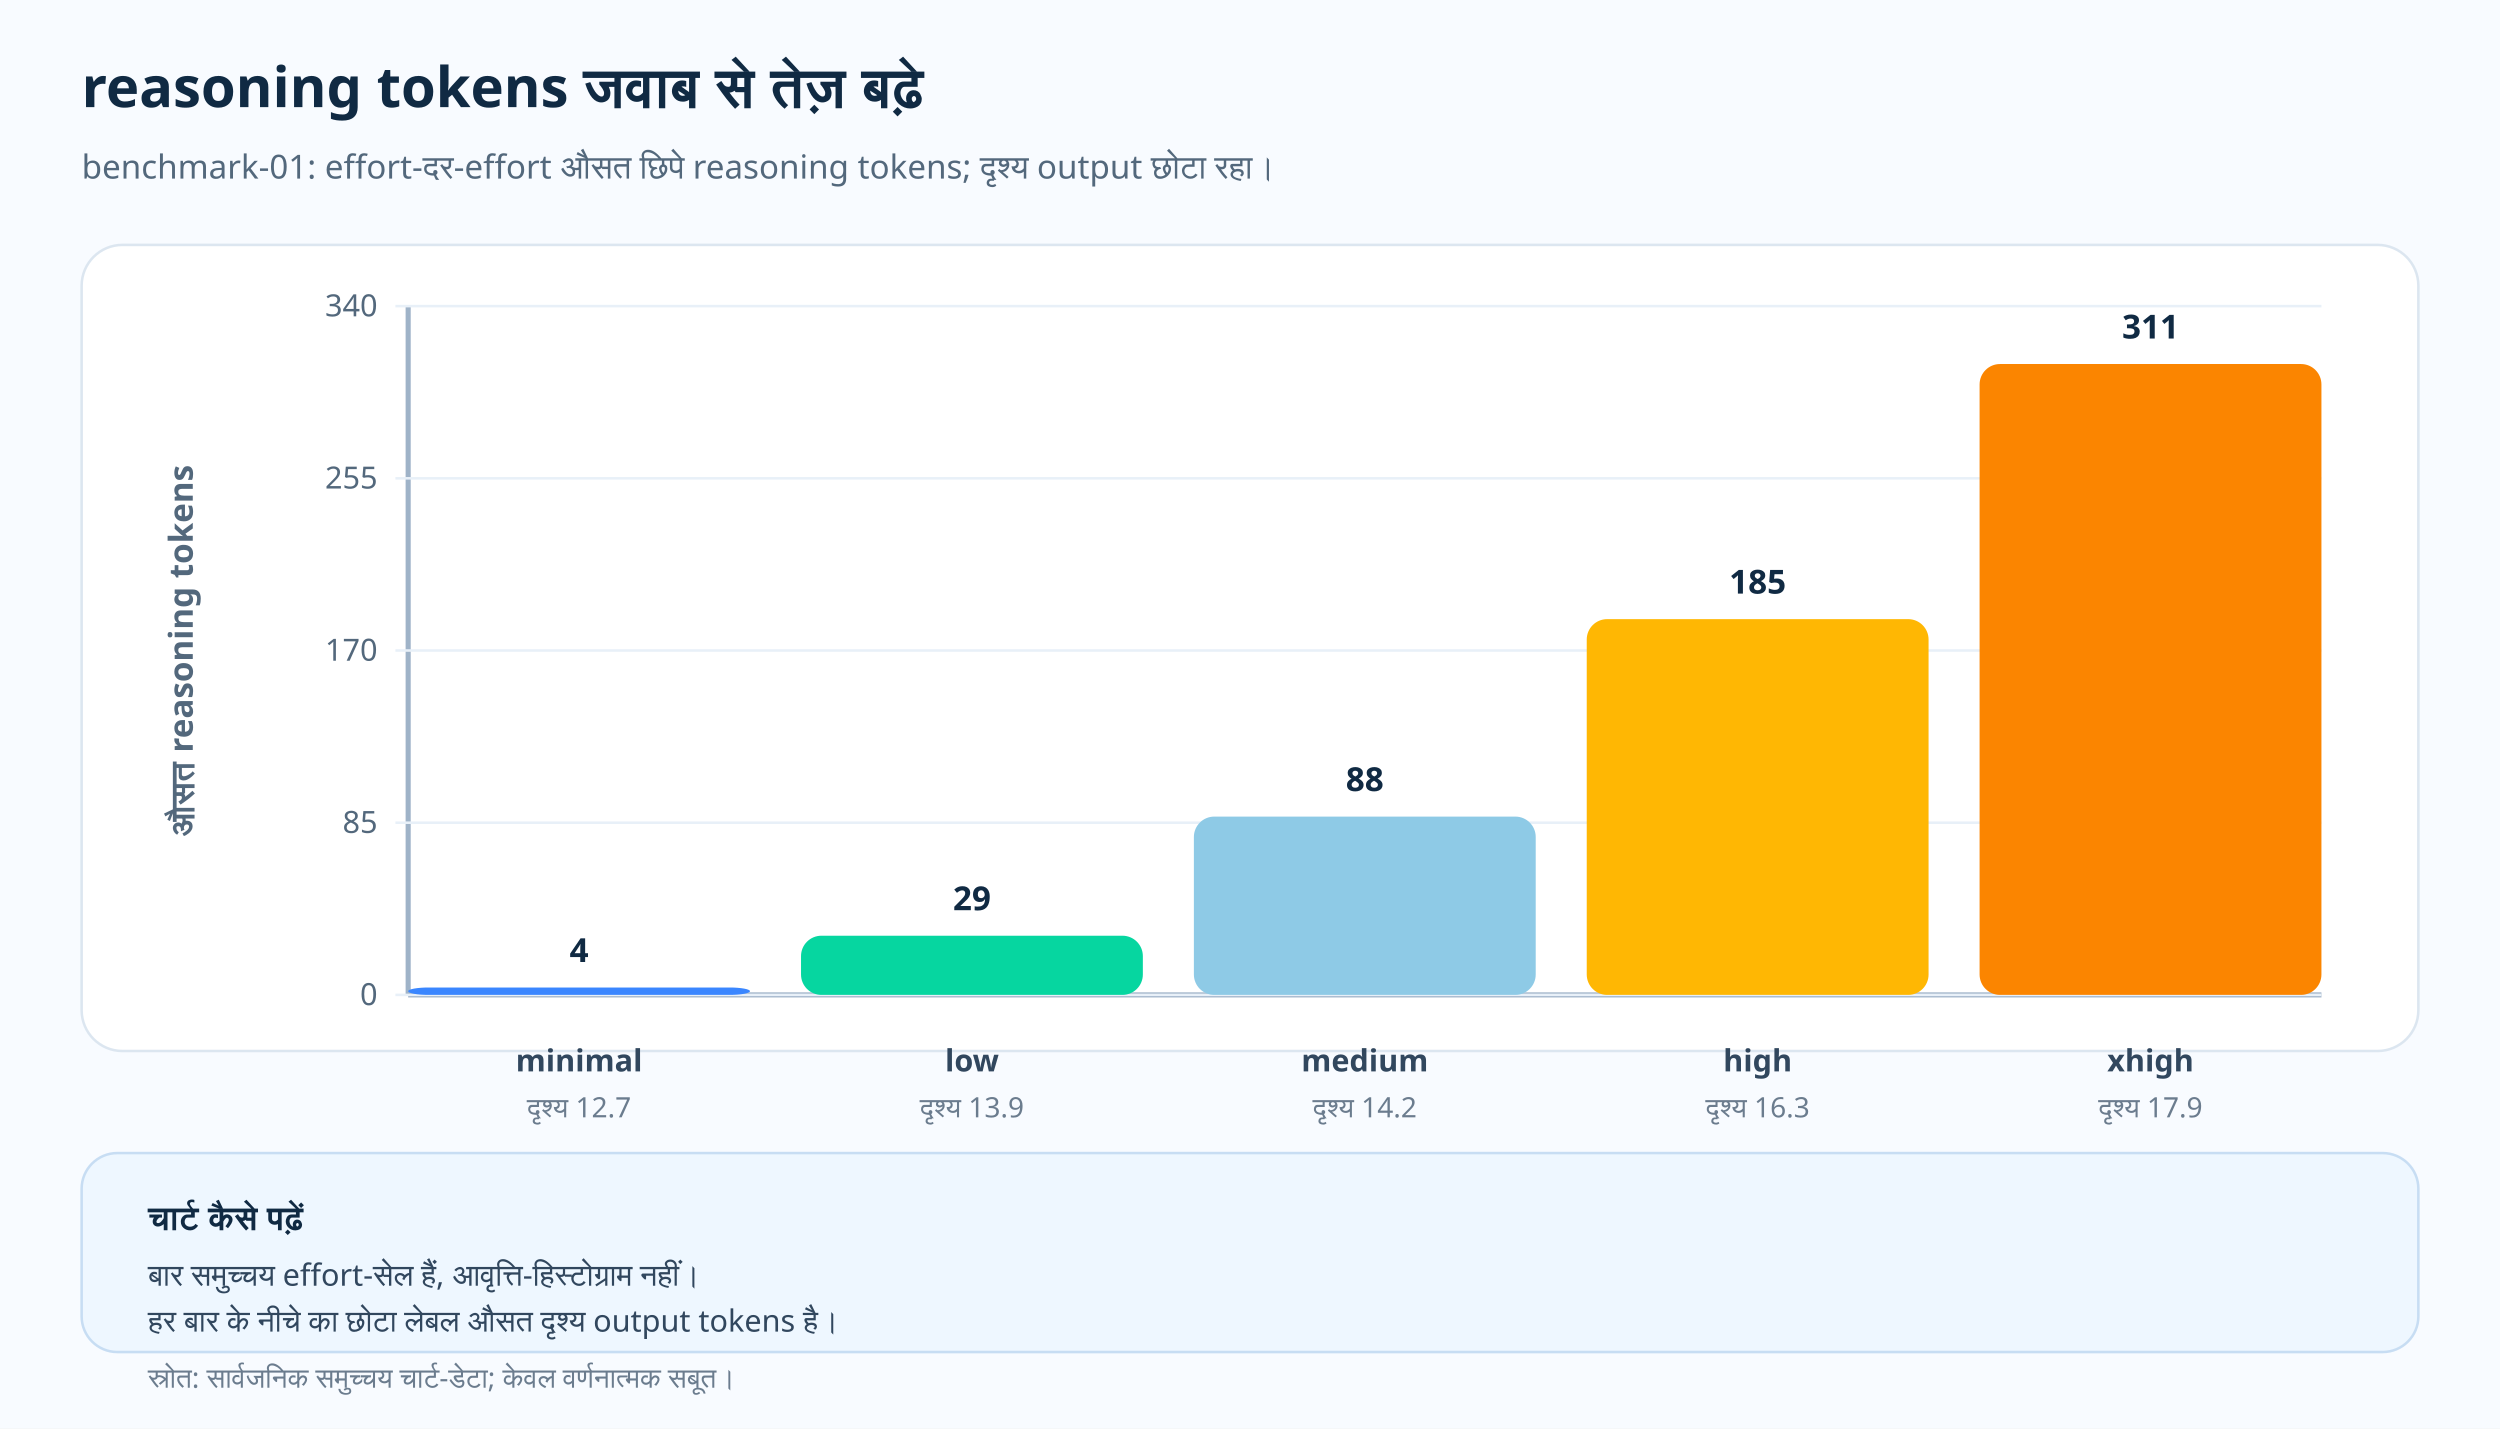
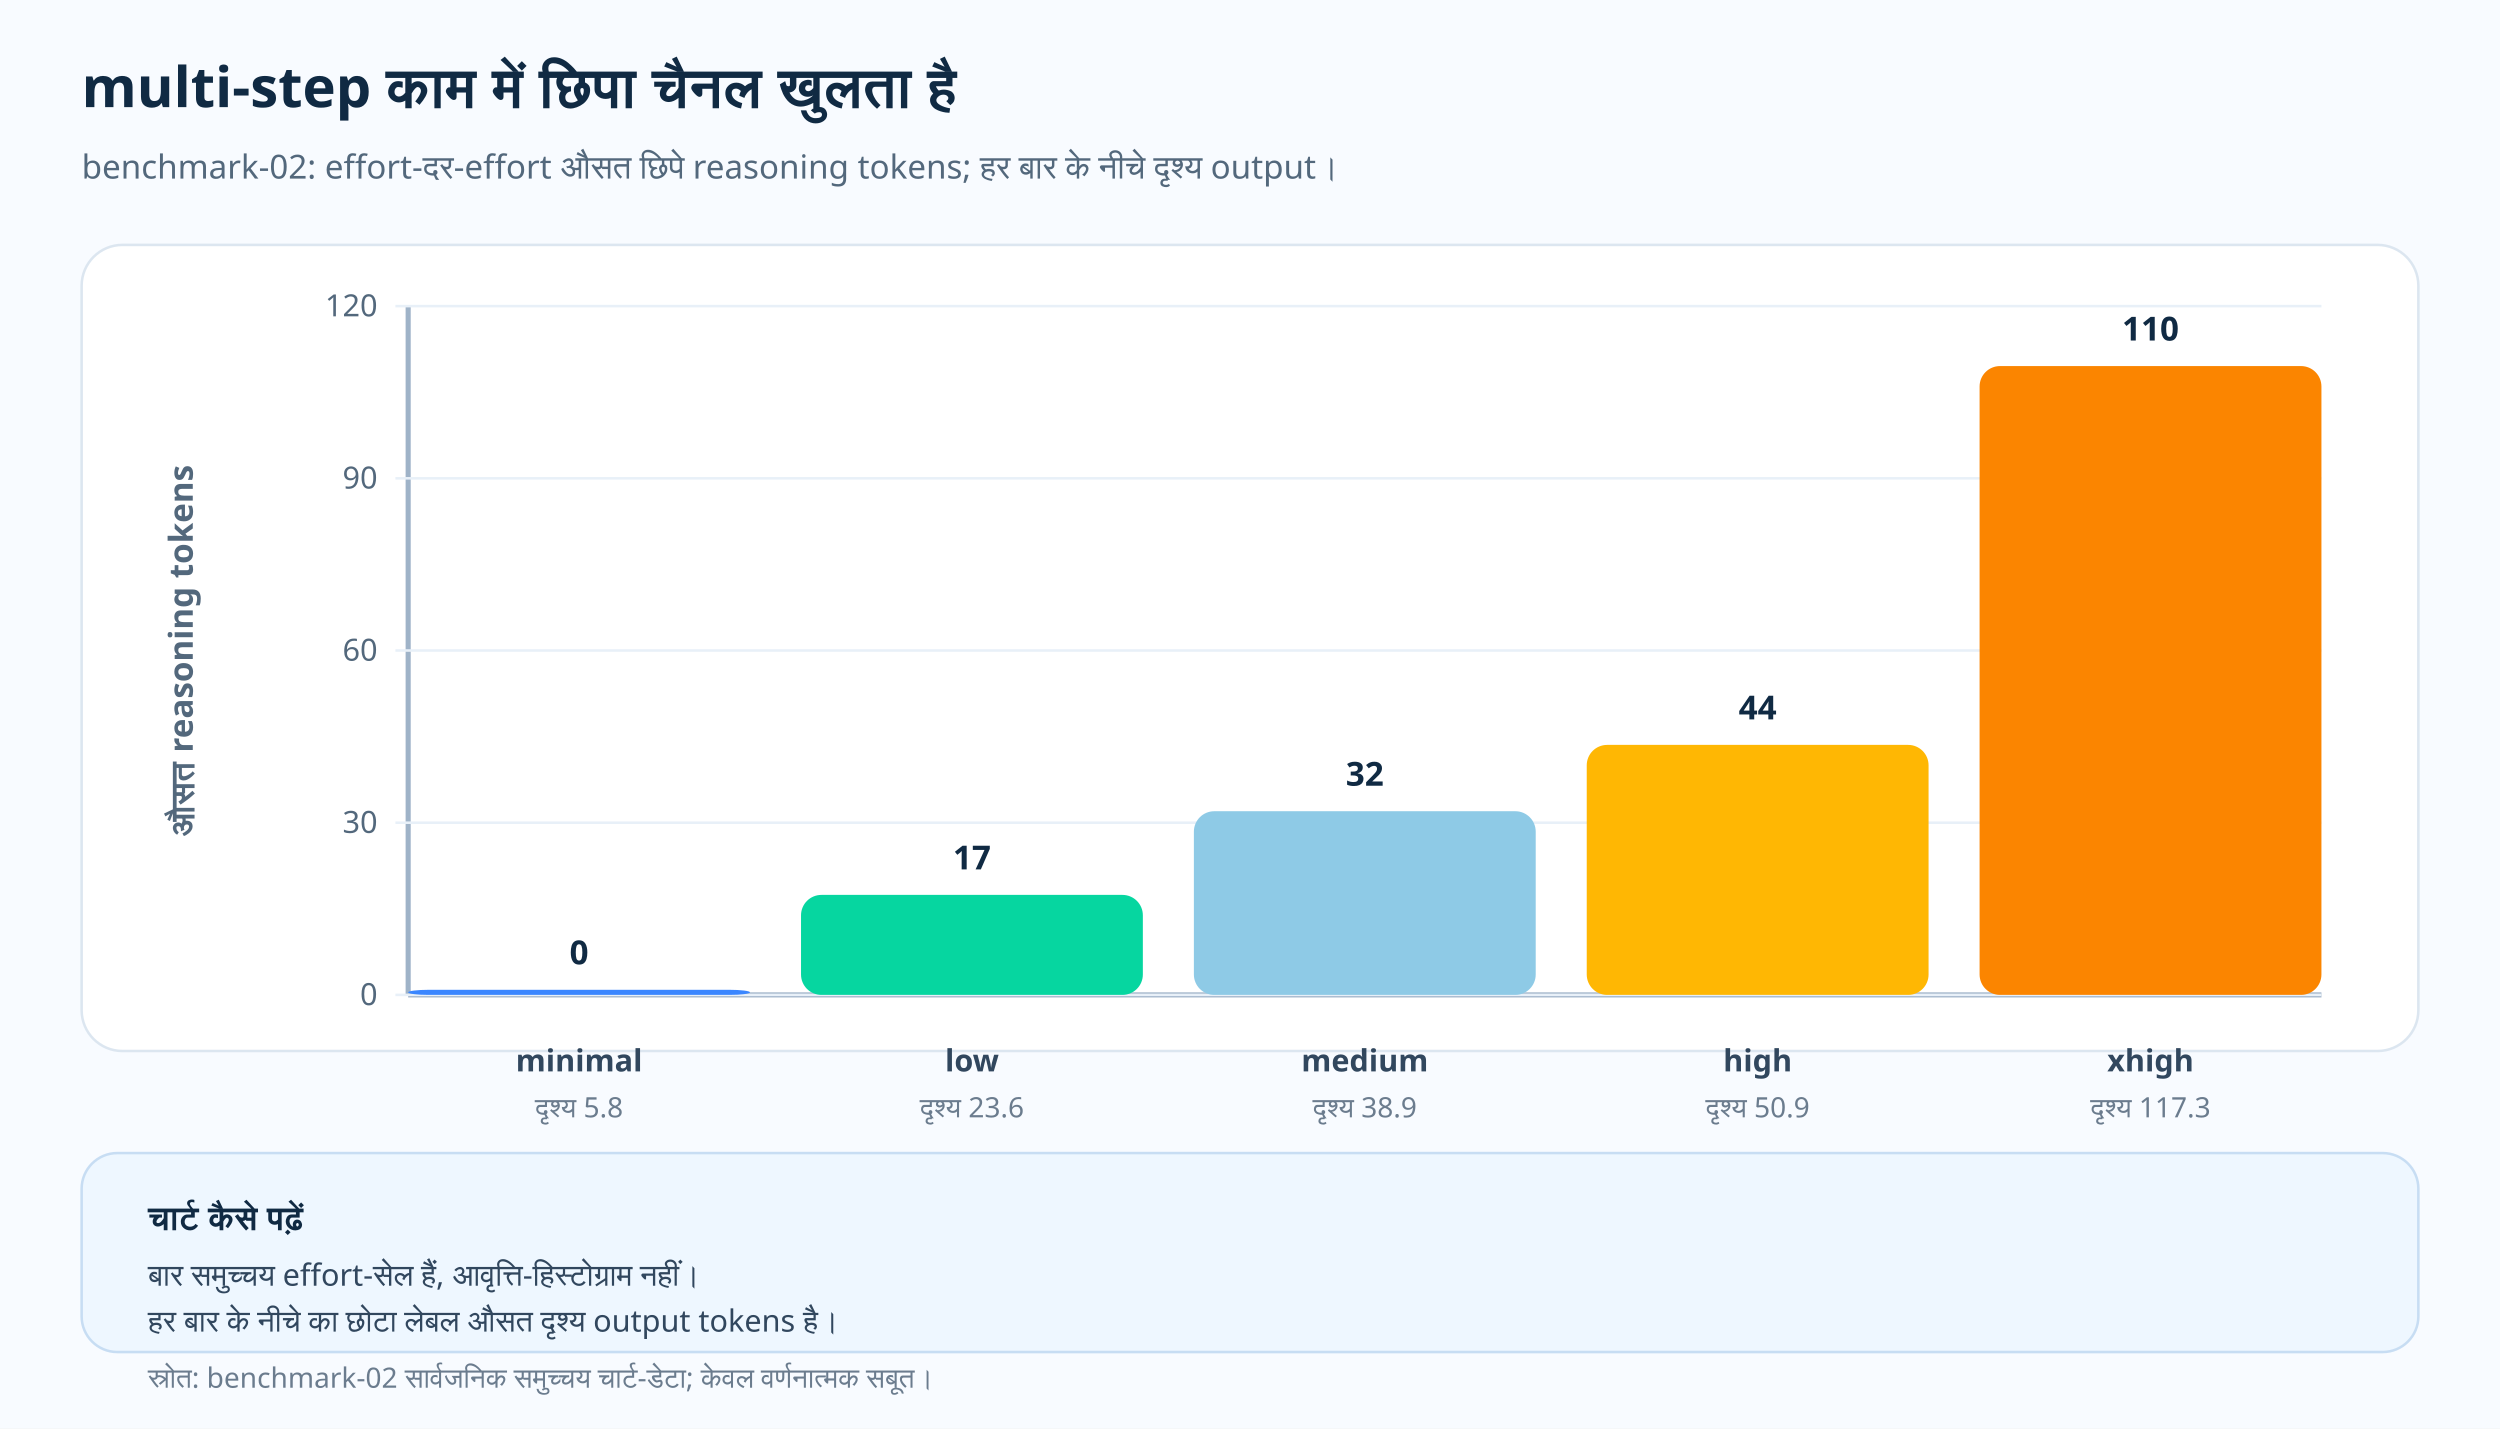
<svg xmlns="http://www.w3.org/2000/svg" role="img" aria-labelledby="title desc" viewBox="0 0 980 560">
  <rect width="980" height="560" fill="#f8fbff" />
-   <text x="32" y="42" font-family="Segoe UI, system-ui, sans-serif" font-size="22" font-weight="700" fill="#102a43">reasoning tokens जवाब से तेज़ बढ़े</text>
-   <text x="32" y="70" font-family="Segoe UI, system-ui, sans-serif" font-size="13" fill="#53687c">benchmark-01: effort-दर-effort औसत छिपे reasoning tokens; दृश्य output छोटा रहा।</text>
+   <text x="32" y="42" font-family="Segoe UI, system-ui, sans-serif" font-size="22" font-weight="700" fill="#102a43">multi-step काम में छिपा चैनल खुलता है</text>
+   <text x="32" y="70" font-family="Segoe UI, system-ui, sans-serif" font-size="13" fill="#53687c">benchmark-02: effort-दर-effort औसत छिपे reasoning tokens; हर बार के नीचे दृश्य output।</text>
  <rect x="32" y="96" width="916" height="316" rx="16" fill="#fff" stroke="#dce6f0" />
  <line x1="160" y1="390" x2="910" y2="390" stroke="#9fb3c8" stroke-width="2" />
  <line x1="160" y1="120" x2="160" y2="390" stroke="#9fb3c8" stroke-width="2" />
  <line x1="155" y1="390.0" x2="910" y2="390.0" stroke="#e8f0f8" />
  <text x="148" y="394.0" text-anchor="end" font-family="Segoe UI, system-ui, sans-serif" font-size="12" fill="#53687c">0</text>
  <line x1="155" y1="322.5" x2="910" y2="322.5" stroke="#e8f0f8" />
-   <text x="148" y="326.5" text-anchor="end" font-family="Segoe UI, system-ui, sans-serif" font-size="12" fill="#53687c">85</text>
+   <text x="148" y="326.5" text-anchor="end" font-family="Segoe UI, system-ui, sans-serif" font-size="12" fill="#53687c">30</text>
  <line x1="155" y1="255.0" x2="910" y2="255.0" stroke="#e8f0f8" />
-   <text x="148" y="259.0" text-anchor="end" font-family="Segoe UI, system-ui, sans-serif" font-size="12" fill="#53687c">170</text>
+   <text x="148" y="259.0" text-anchor="end" font-family="Segoe UI, system-ui, sans-serif" font-size="12" fill="#53687c">60</text>
  <line x1="155" y1="187.5" x2="910" y2="187.5" stroke="#e8f0f8" />
-   <text x="148" y="191.5" text-anchor="end" font-family="Segoe UI, system-ui, sans-serif" font-size="12" fill="#53687c">255</text>
+   <text x="148" y="191.5" text-anchor="end" font-family="Segoe UI, system-ui, sans-serif" font-size="12" fill="#53687c">90</text>
  <line x1="155" y1="120.0" x2="910" y2="120.0" stroke="#e8f0f8" />
-   <text x="148" y="124.0" text-anchor="end" font-family="Segoe UI, system-ui, sans-serif" font-size="12" fill="#53687c">340</text>
+   <text x="148" y="124.0" text-anchor="end" font-family="Segoe UI, system-ui, sans-serif" font-size="12" fill="#53687c">120</text>
  <text x="76" y="255.0" transform="rotate(-90 76 255.0)" text-anchor="middle" font-family="Segoe UI, system-ui, sans-serif" font-size="13" font-weight="700" fill="#53687c">औसत reasoning tokens</text>
-   <rect x="160.0" y="387.1" width="134.0" height="2.9" rx="8" fill="#3a86ff" />
-   <text x="227.0" y="377.1" text-anchor="middle" font-family="Segoe UI, system-ui, sans-serif" font-size="13" font-weight="700" fill="#102a43">4</text>
+   <rect x="160.0" y="388.0" width="134.0" height="2.0" rx="8" fill="#3a86ff" />
+   <text x="227.0" y="378.0" text-anchor="middle" font-family="Segoe UI, system-ui, sans-serif" font-size="13" font-weight="700" fill="#102a43">0</text>
  <text x="227.0" y="420" text-anchor="middle" font-family="Segoe UI, system-ui, sans-serif" font-size="12" font-weight="700" fill="#31475e">minimal</text>
-   <text x="227.0" y="438" text-anchor="middle" font-family="Segoe UI, system-ui, sans-serif" font-size="11" fill="#6b7c8e">दृश्य 12.7</text>
-   <rect x="314.0" y="366.8" width="134.0" height="23.2" rx="8" fill="#06d6a0" />
-   <text x="381.0" y="356.8" text-anchor="middle" font-family="Segoe UI, system-ui, sans-serif" font-size="13" font-weight="700" fill="#102a43">29</text>
+   <text x="227.0" y="438" text-anchor="middle" font-family="Segoe UI, system-ui, sans-serif" font-size="11" fill="#6b7c8e">दृश्य 5.8</text>
+   <rect x="314.0" y="350.8" width="134.0" height="39.2" rx="8" fill="#06d6a0" />
+   <text x="381.0" y="340.8" text-anchor="middle" font-family="Segoe UI, system-ui, sans-serif" font-size="13" font-weight="700" fill="#102a43">17</text>
  <text x="381.0" y="420" text-anchor="middle" font-family="Segoe UI, system-ui, sans-serif" font-size="12" font-weight="700" fill="#31475e">low</text>
-   <text x="381.0" y="438" text-anchor="middle" font-family="Segoe UI, system-ui, sans-serif" font-size="11" fill="#6b7c8e">दृश्य 13.9</text>
-   <rect x="468.0" y="320.1" width="134.0" height="69.9" rx="8" fill="#8ecae6" />
-   <text x="535.0" y="310.1" text-anchor="middle" font-family="Segoe UI, system-ui, sans-serif" font-size="13" font-weight="700" fill="#102a43">88</text>
+   <text x="381.0" y="438" text-anchor="middle" font-family="Segoe UI, system-ui, sans-serif" font-size="11" fill="#6b7c8e">दृश्य 23.6</text>
+   <rect x="468.0" y="318.0" width="134.0" height="72.0" rx="8" fill="#8ecae6" />
+   <text x="535.0" y="308.0" text-anchor="middle" font-family="Segoe UI, system-ui, sans-serif" font-size="13" font-weight="700" fill="#102a43">32</text>
  <text x="535.0" y="420" text-anchor="middle" font-family="Segoe UI, system-ui, sans-serif" font-size="12" font-weight="700" fill="#31475e">medium</text>
-   <text x="535.0" y="438" text-anchor="middle" font-family="Segoe UI, system-ui, sans-serif" font-size="11" fill="#6b7c8e">दृश्य 14.2</text>
-   <rect x="622.0" y="242.7" width="134.0" height="147.3" rx="8" fill="#ffb703" />
-   <text x="689.0" y="232.7" text-anchor="middle" font-family="Segoe UI, system-ui, sans-serif" font-size="13" font-weight="700" fill="#102a43">185</text>
+   <text x="535.0" y="438" text-anchor="middle" font-family="Segoe UI, system-ui, sans-serif" font-size="11" fill="#6b7c8e">दृश्य 38.9</text>
+   <rect x="622.0" y="292.0" width="134.0" height="98.0" rx="8" fill="#ffb703" />
+   <text x="689.0" y="282.0" text-anchor="middle" font-family="Segoe UI, system-ui, sans-serif" font-size="13" font-weight="700" fill="#102a43">44</text>
  <text x="689.0" y="420" text-anchor="middle" font-family="Segoe UI, system-ui, sans-serif" font-size="12" font-weight="700" fill="#31475e">high</text>
-   <text x="689.0" y="438" text-anchor="middle" font-family="Segoe UI, system-ui, sans-serif" font-size="11" fill="#6b7c8e">दृश्य 16.3</text>
-   <rect x="776.0" y="142.7" width="134.0" height="247.3" rx="8" fill="#fb8500" />
-   <text x="843.0" y="132.7" text-anchor="middle" font-family="Segoe UI, system-ui, sans-serif" font-size="13" font-weight="700" fill="#102a43">311</text>
+   <text x="689.0" y="438" text-anchor="middle" font-family="Segoe UI, system-ui, sans-serif" font-size="11" fill="#6b7c8e">दृश्य 50.9</text>
+   <rect x="776.0" y="143.5" width="134.0" height="246.5" rx="8" fill="#fb8500" />
+   <text x="843.0" y="133.5" text-anchor="middle" font-family="Segoe UI, system-ui, sans-serif" font-size="13" font-weight="700" fill="#102a43">110</text>
  <text x="843.0" y="420" text-anchor="middle" font-family="Segoe UI, system-ui, sans-serif" font-size="12" font-weight="700" fill="#31475e">xhigh</text>
-   <text x="843.0" y="438" text-anchor="middle" font-family="Segoe UI, system-ui, sans-serif" font-size="11" fill="#6b7c8e">दृश्य 17.9</text>
+   <text x="843.0" y="438" text-anchor="middle" font-family="Segoe UI, system-ui, sans-serif" font-size="11" fill="#6b7c8e">दृश्य 117.3</text>
  <rect x="32" y="452" width="916" height="78" rx="14" fill="#eef7ff" stroke="#c7ddf3" />
  <text x="58" y="482" font-family="Segoe UI, system-ui, sans-serif" font-size="13" font-weight="700" fill="#102a43">चार्ट कैसे पढ़ें</text>
  <text x="58" y="504" font-family="Segoe UI, system-ui, sans-serif" font-size="12" fill="#31475e">बार समुच्चय effort-सेल हैं, आवृत्ति-हिस्टोग्राम नहीं।</text>
  <text x="58" y="522" font-family="Segoe UI, system-ui, sans-serif" font-size="12" fill="#31475e">हर बार के नीचे का छोटा लेबल औसत दृश्य output tokens है।</text>
-   <text x="58" y="544" font-family="Segoe UI, system-ui, sans-serif" font-size="11" fill="#6b7c8e">स्रोत: सार्वजनिक समुच्चय चार्ट-डेटा; केवल वर्णनात्मक सबूत।</text>
+   <text x="58" y="544" font-family="Segoe UI, system-ui, sans-serif" font-size="11" fill="#6b7c8e">स्रोत: benchmark-02 सार्वजनिक समुच्चय चार्ट-डेटा; केवल वर्णनात्मक सबूत।</text>
</svg>
